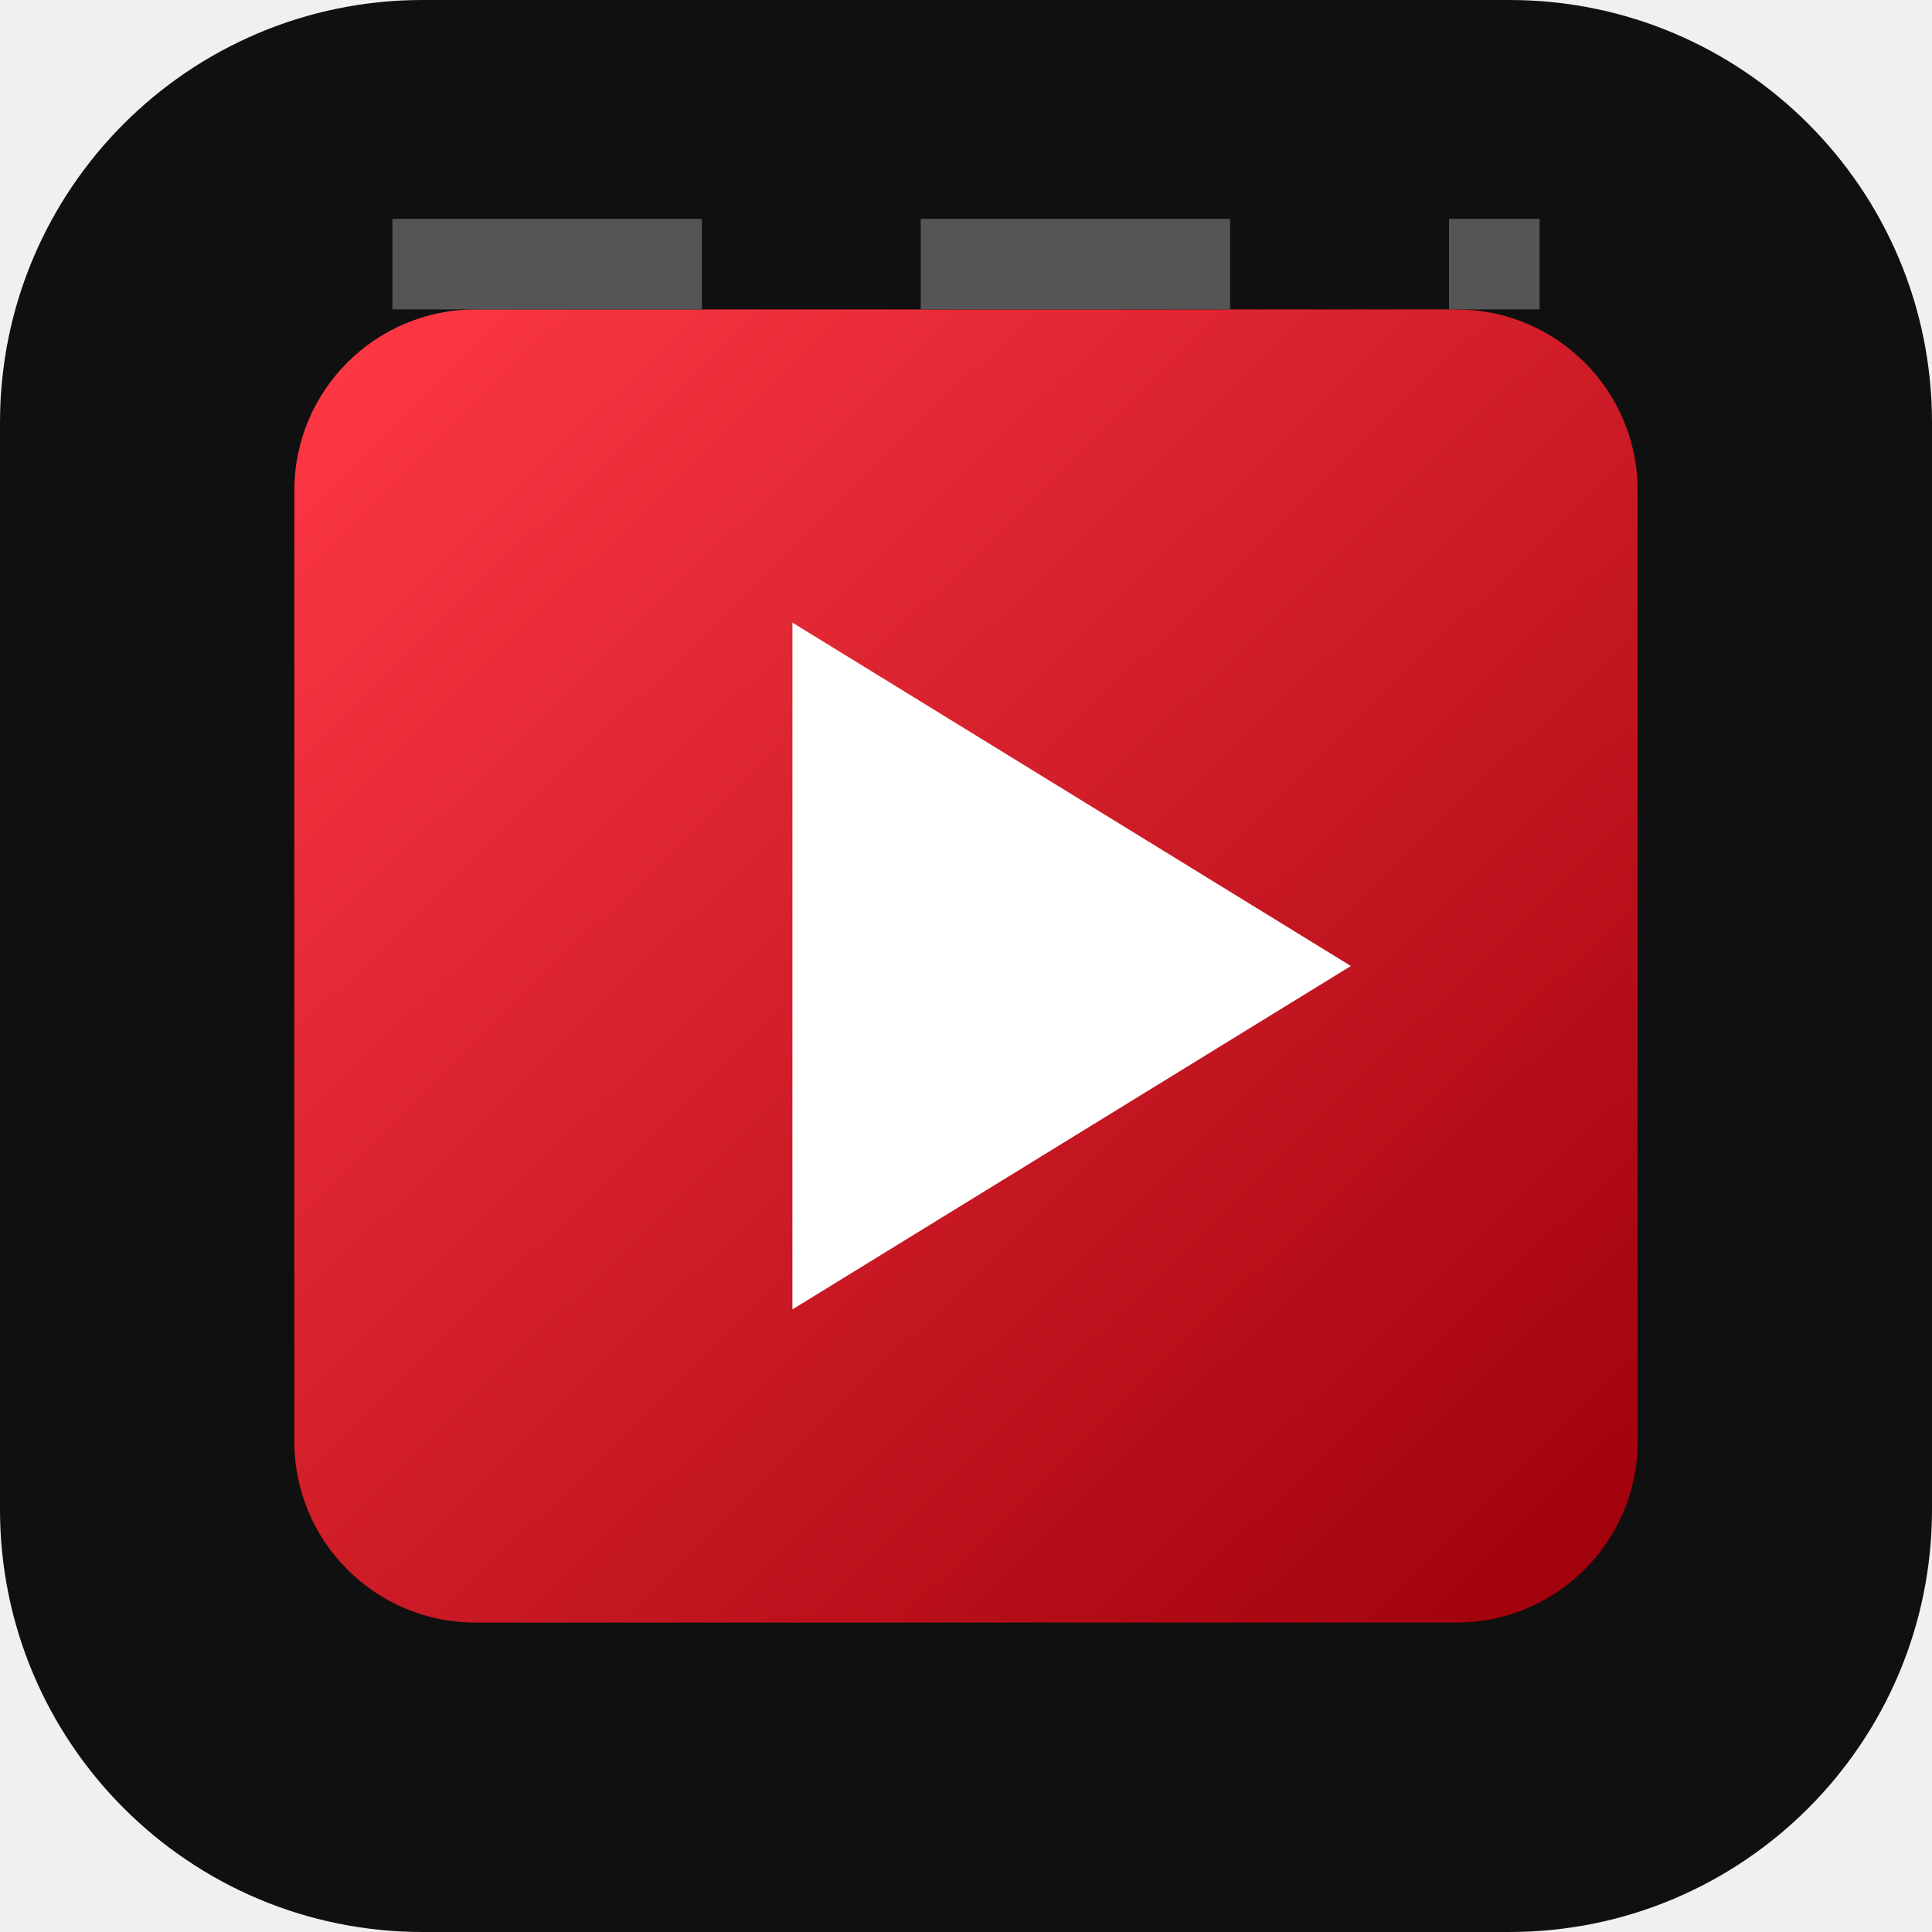
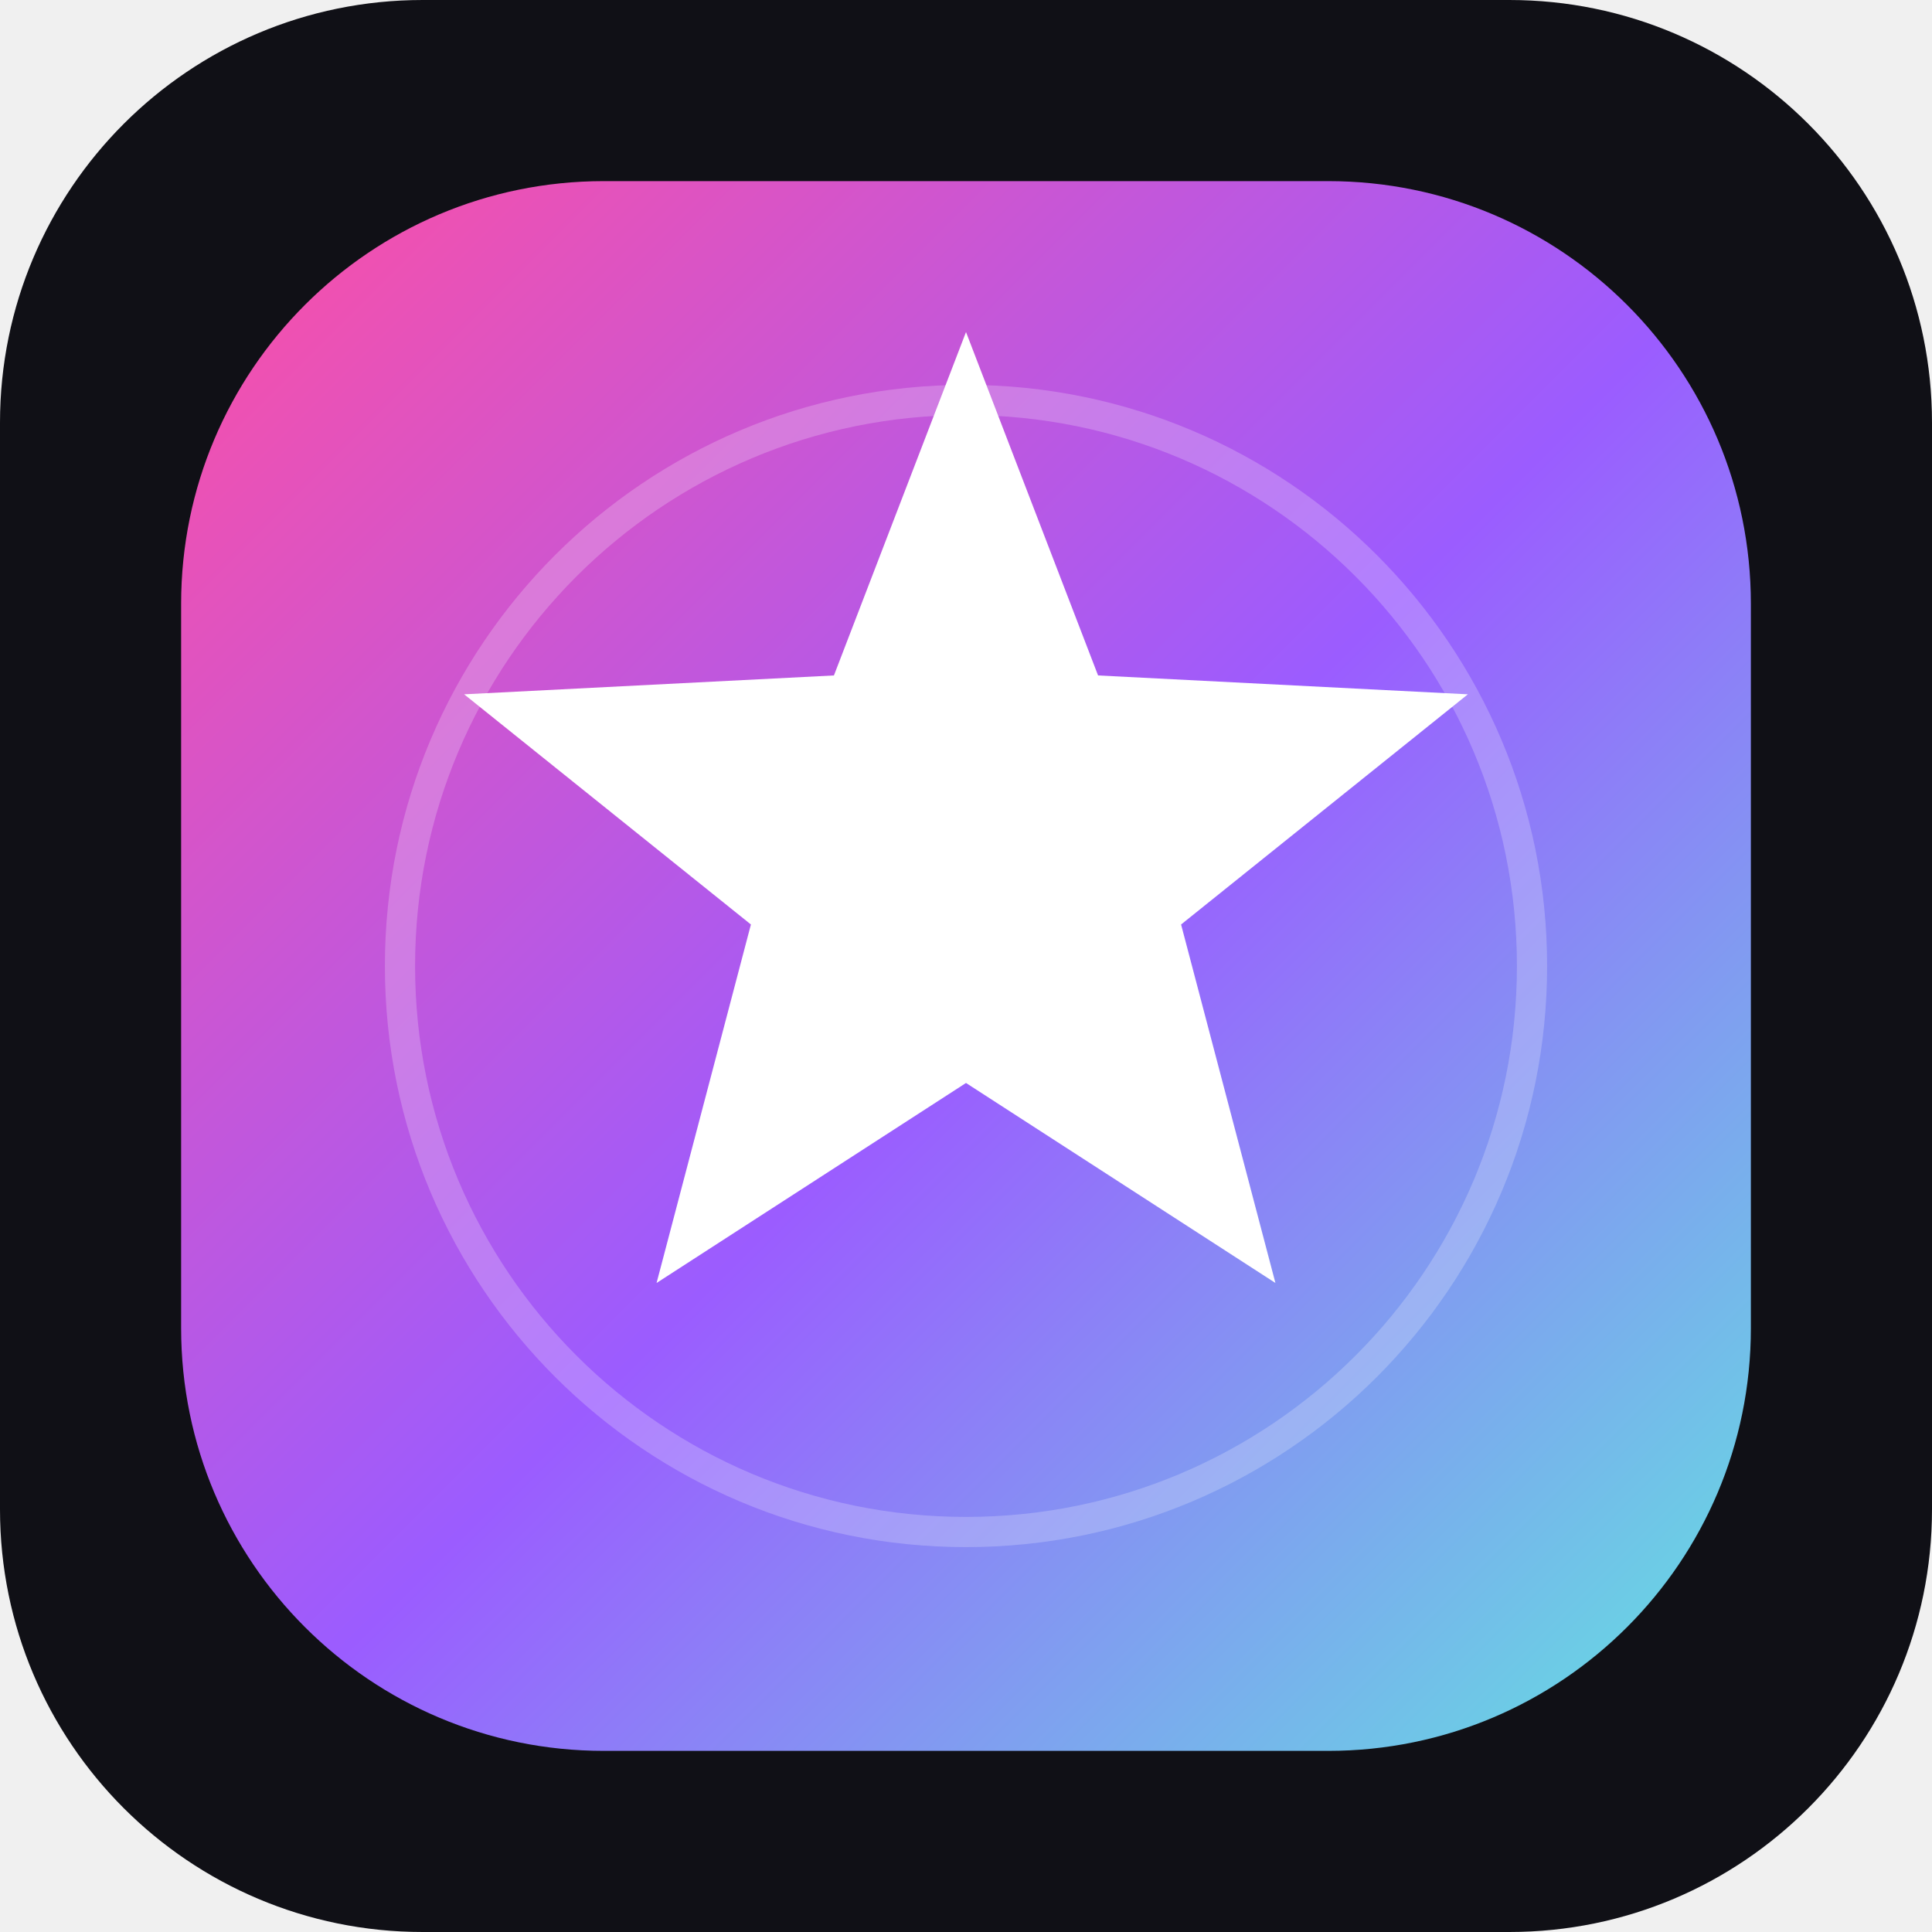
<svg xmlns="http://www.w3.org/2000/svg" viewBox="0 0 512 512" width="512" height="512">
  <defs>
-     <linearGradient id="g" x1="0" y1="0" x2="1" y2="1">
-       <stop stop-color="#ff3945" />
-       <stop offset="1" stop-color="#9e000a" />
+     <linearGradient id="u" x1="0" y1="0" x2="1" y2="1">
+       <stop stop-color="#ff4fa3" />
+       <stop offset=".52" stop-color="#9b5cff" />
+       <stop offset="1" stop-color="#62e5e0" />
    </linearGradient>
  </defs>
-   <rect width="512" height="512" rx="112" fill="#101010" />
-   <rect x="78" y="82" width="356" height="348" rx="48" fill="url(#g)" />
-   <path d="M210 165v182l148-91z" fill="#fff" />
-   <path d="M104 58h82v24h-82zm140 0h82v24h-82zm140 0h24v24h-24z" fill="#555" />
+   <rect width="512" height="512" rx="112" fill="#101016" />
+   <rect x="48" y="48" width="416" height="416" rx="112" fill="url(#u)" />
+   <path d="M256 88l35 91 98 5-76 61 25 95-82-53-82 53 25-95-76-61 98-5z" fill="#fff" />
+   <circle cx="256" cy="256" r="150" fill="none" stroke="#ffffff" stroke-opacity=".22" stroke-width="8" />
</svg>
